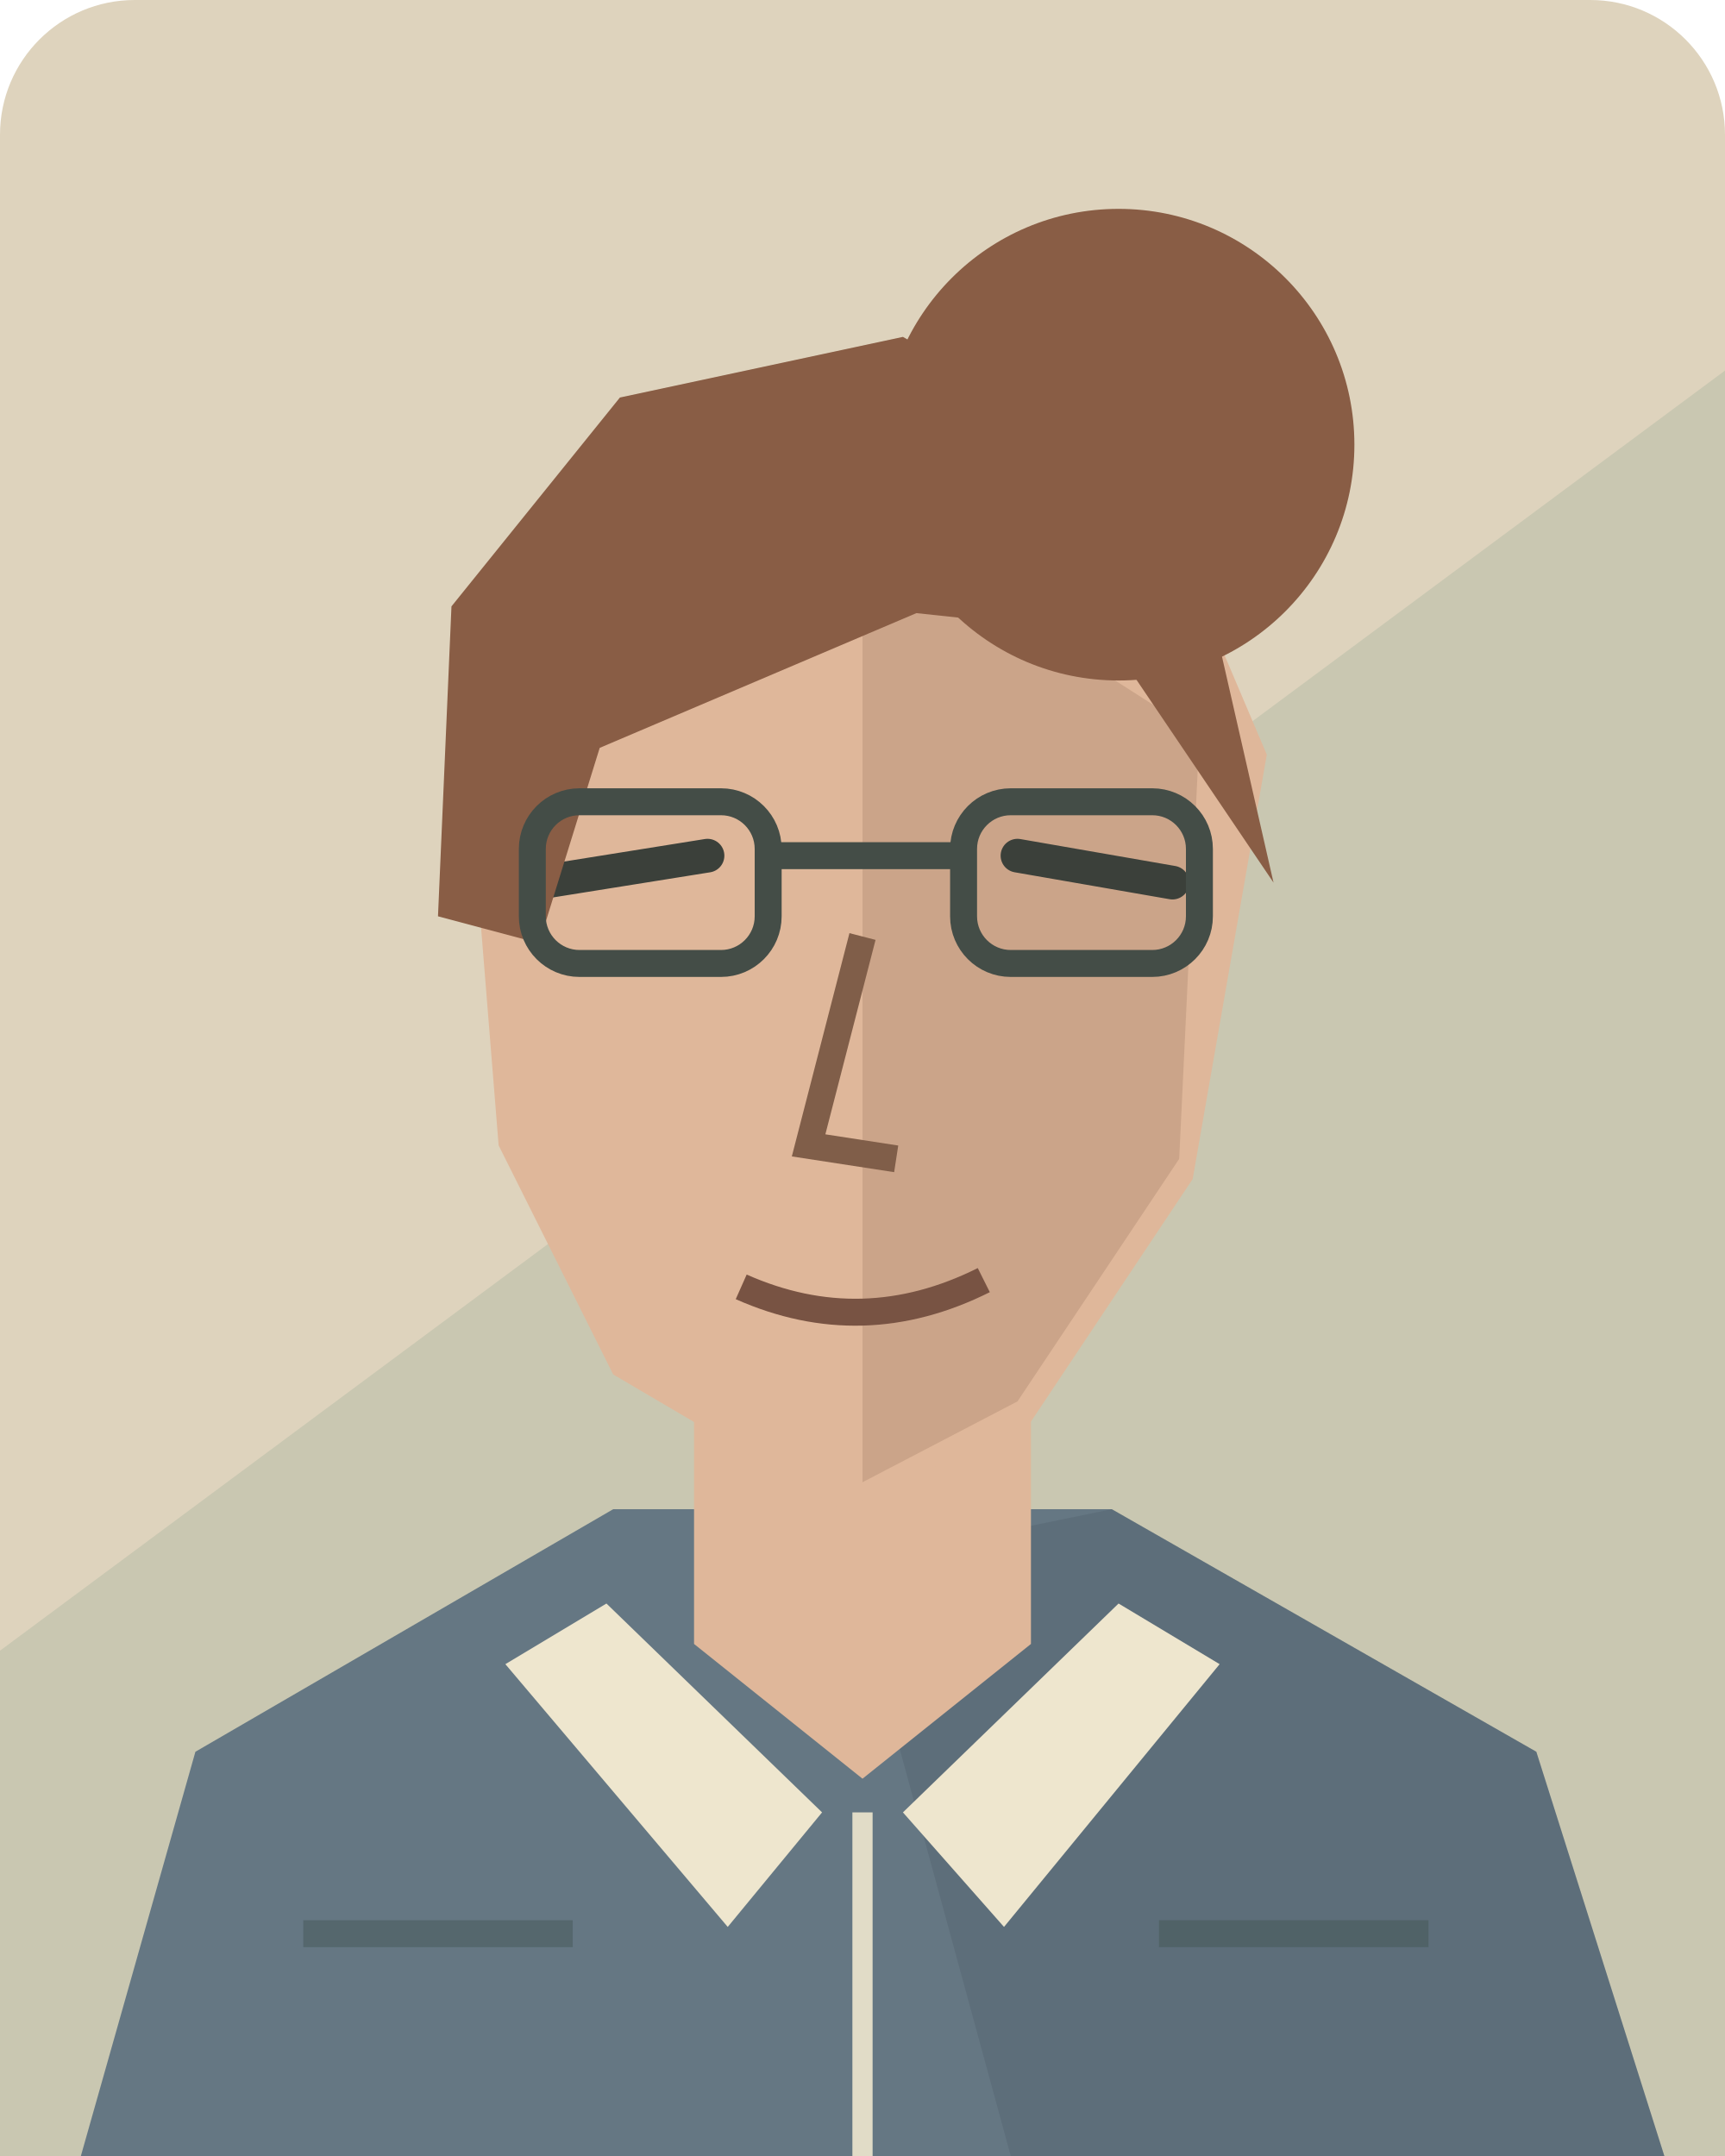
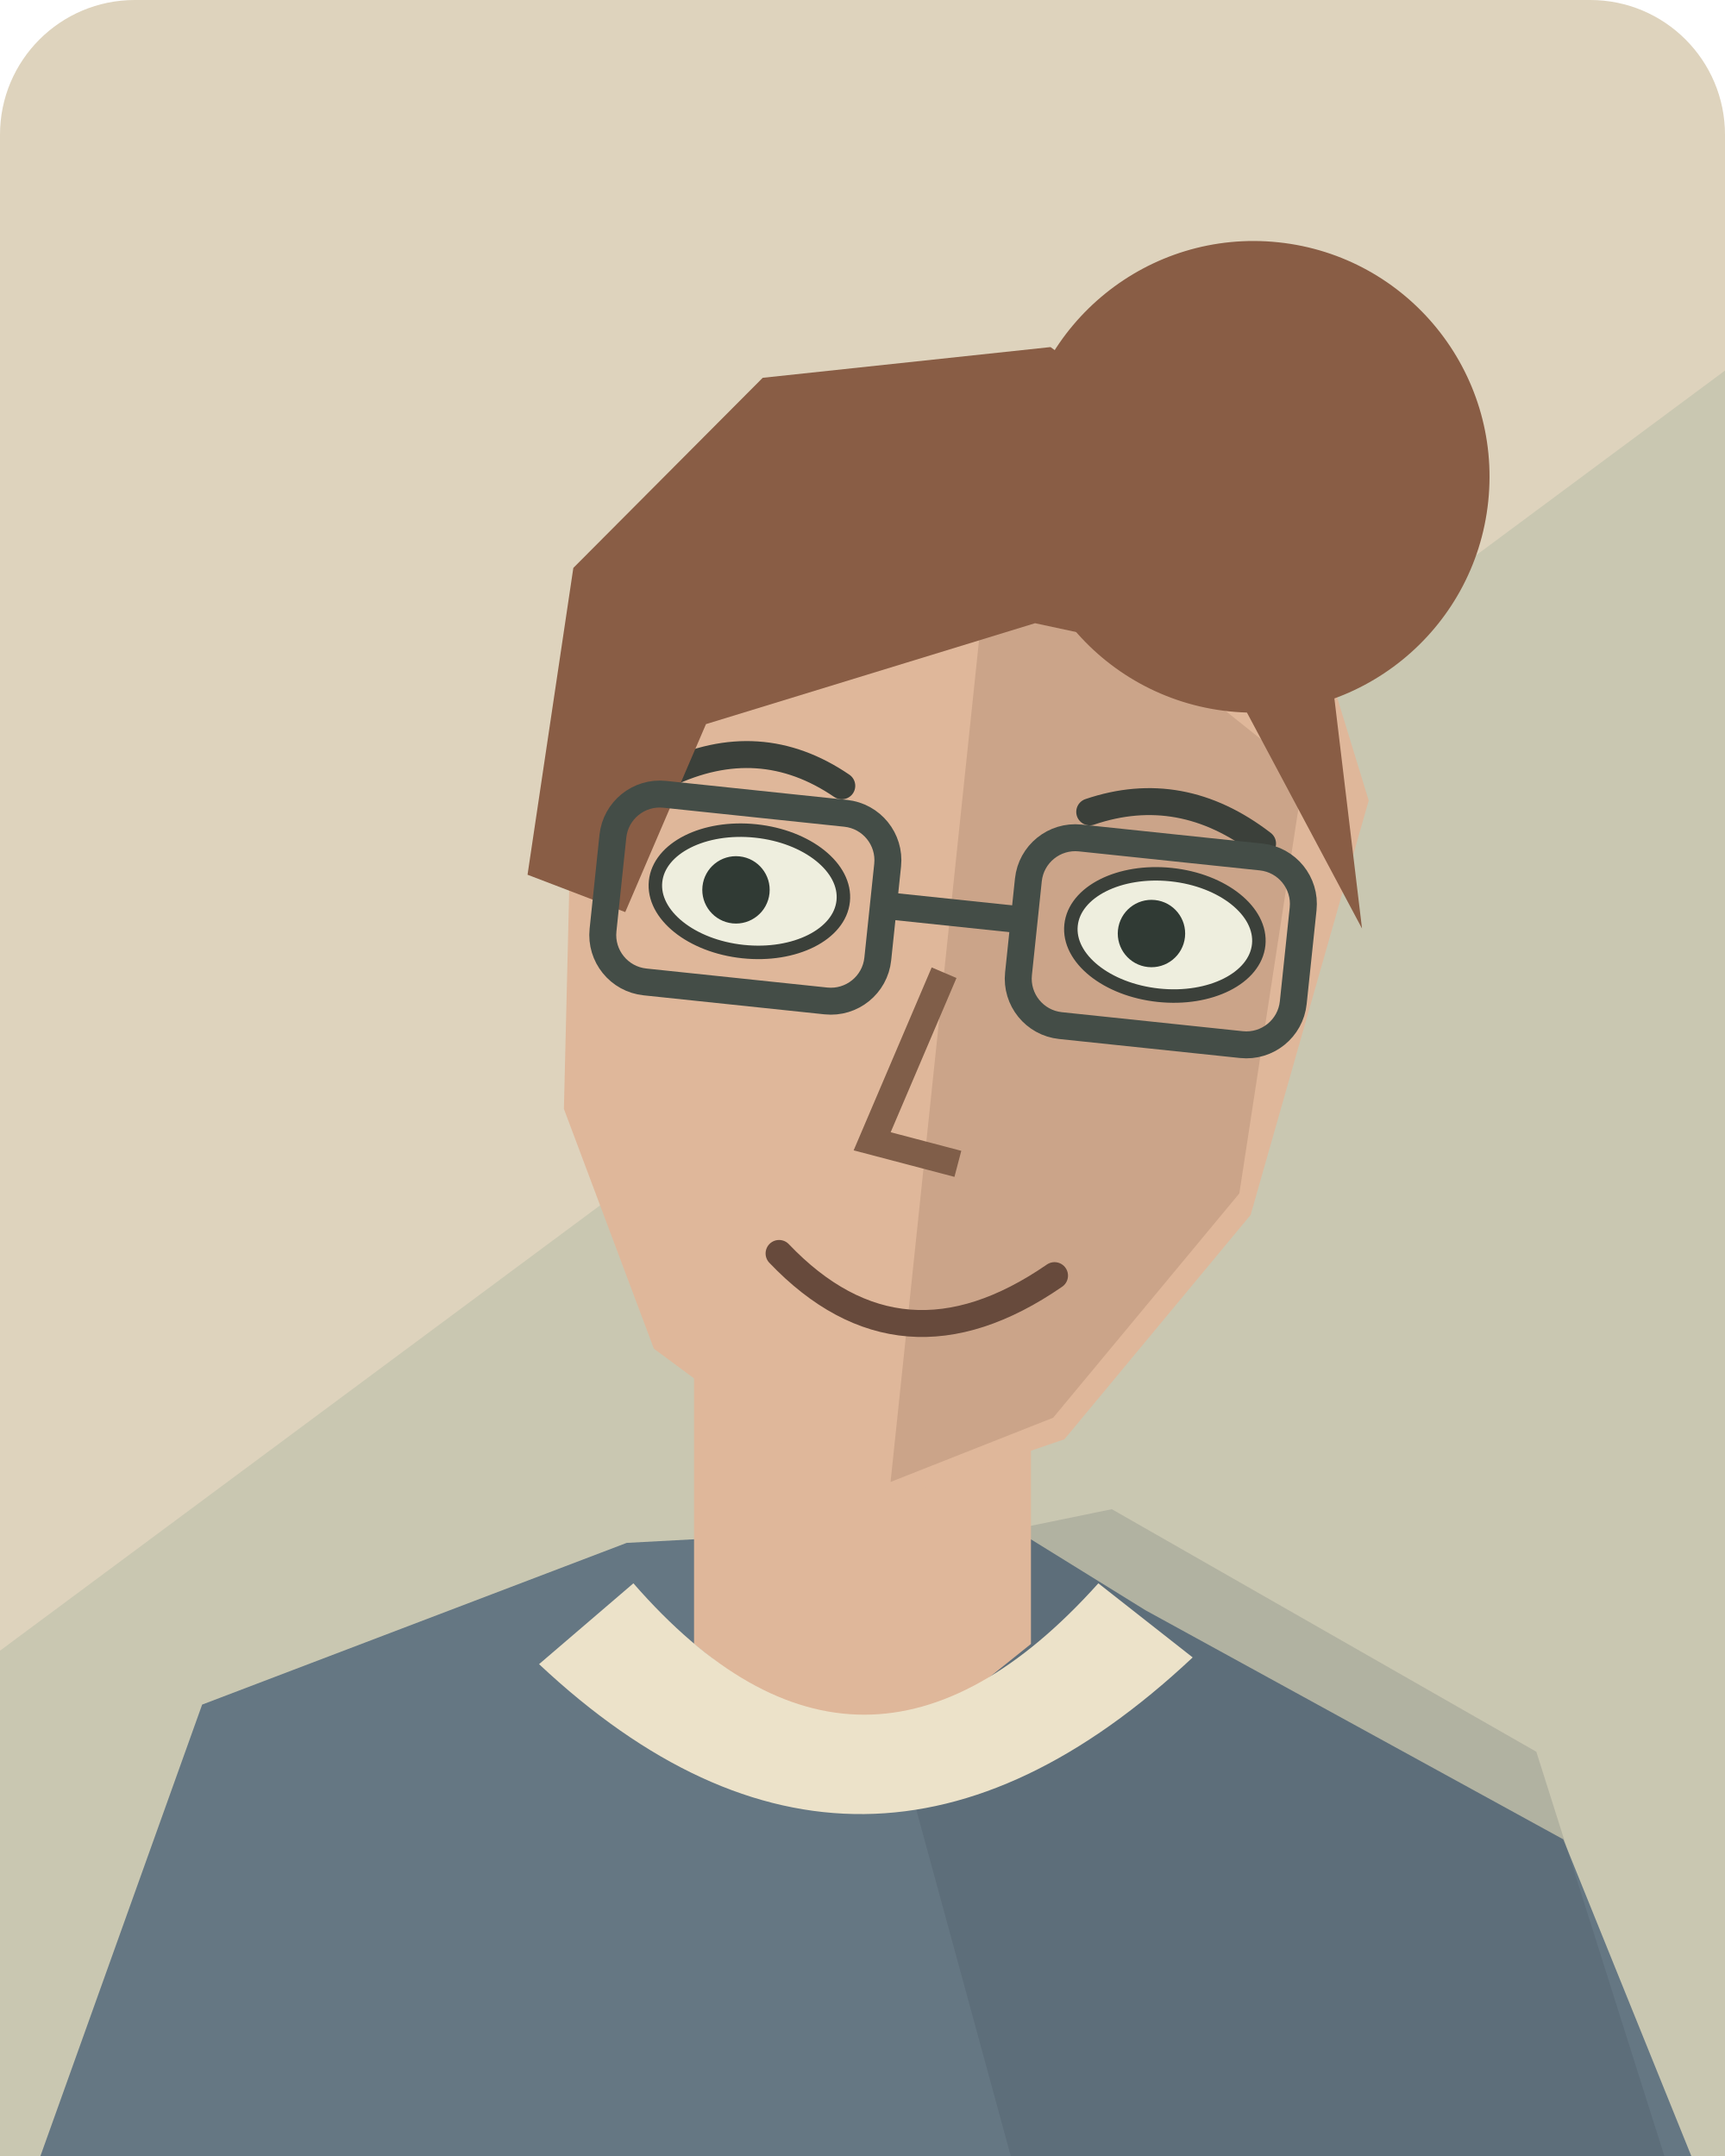
<svg xmlns="http://www.w3.org/2000/svg" width="256" height="320" viewBox="0 0 256 320">
  <rect width="256" height="320" rx="20" fill="#ded3bd" />
  <path d="M0 245L256 55V320H0Z" fill="#c9c7b1" />
-   <path d="M12 320L29 260L91 224H165L228 260L247 320Z" fill="#657783" />
+   <path d="M6 320L30 253L93 229L149 226L170 239L232 273L251 320Z" fill="#657783" />
  <path d="M126 232L150 320H247L228 260L165 224Z" fill="#343d4b" opacity=".16" />
  <path d="M103 182H153V244L128 264L103 244Z" fill="#dfb79a" />
-   <path d="M69 108L86 68L128 53L171 72L188 112L177 175L153 211L125 224L91 204L74 170Z" fill="#dfb79a" />
-   <path d="M128 77L178 109L175 172L151 208L128 220Z" fill="#714f3b" opacity=".18" />
-   <path d="M80 131L105 127M151 127L174 131" stroke="#3b403a" stroke-width="5" stroke-linecap="round" />
-   <path d="M128 139L120 170L133 172" fill="none" stroke="#805e49" stroke-width="4" />
-   <path d="M110 191Q128 199 146 190" fill="none" stroke="#785343" stroke-width="4" />
-   <path d="M90 238L122 269L108 286L75 247M166 238L134 269L149 286L181 247" fill="#eee6ce" />
-   <path d="M128 269V320" stroke="#e1dcc7" stroke-width="3" />
-   <path d="M45 287H85M172 287H212" stroke="#374b47" stroke-opacity=".35" stroke-width="4" />
-   <circle cx="166" cy="66" r="35" fill="#895d45" />
-   <path d="M65 136L67 90L92 59L134 50L176 74L189 131L164 94L136 91L89 111L80 140Z" fill="#895d45" />
-   <g fill="none" stroke="#444d47" stroke-width="4">
-     <rect x="79" y="119" width="35" height="24" rx="7" />
-     <rect x="143" y="119" width="35" height="24" rx="7" />
-     <path d="M114 127H143" />
+   <path d="M94 235Q128 274 163 235L177 246Q128 292 80 247Z" fill="#ece2c9" />
+   <g transform="translate(5 0) rotate(6 128 212)">
+     <path d="M69 108L86 68L128 53L171 72L188 112L177 175L153 211L125 224L91 204L74 170Z" fill="#dfb79a" />
+     <path d="M128 77L178 109L175 172L151 208L128 220Z" fill="#714f3b" opacity=".18" />
+     <path d="M84 119Q97 111 110 118M147 118Q160 112 173 120" fill="none" stroke="#3b403a" stroke-width="4" stroke-linecap="round" />
+     <ellipse cx="98" cy="135" rx="14" ry="9" fill="#eeeede" stroke="#3b403a" stroke-width="2" />
+     <circle cx="96" cy="135" r="5" fill="#303a34" />
+     <ellipse cx="160" cy="135" rx="14" ry="9" fill="#eeeede" stroke="#3b403a" stroke-width="2" />
+     <circle cx="158" cy="135" r="5" fill="#303a34" />
+     <path d="M128 144L120 170L133 172" fill="none" stroke="#805e49" stroke-width="4" />
+     <path d="M108 188Q128 205 149 187" fill="none" stroke="#674a3c" stroke-width="4" stroke-linecap="round" />
+     <circle cx="166" cy="66" r="35" fill="#895d45" />
+     <path d="M65 136L67 90L92 59L134 50L176 74L189 131L164 94L136 91L89 111L80 140Z" fill="#895d45" />
+     <g fill="none" stroke="#444d47" stroke-width="4">
+       <rect x="77" y="122" width="41" height="28" rx="7" />
+       <rect x="139" y="122" width="41" height="28" rx="7" />
+       <path d="M118 135H139" />
+     </g>
  </g>
</svg>
